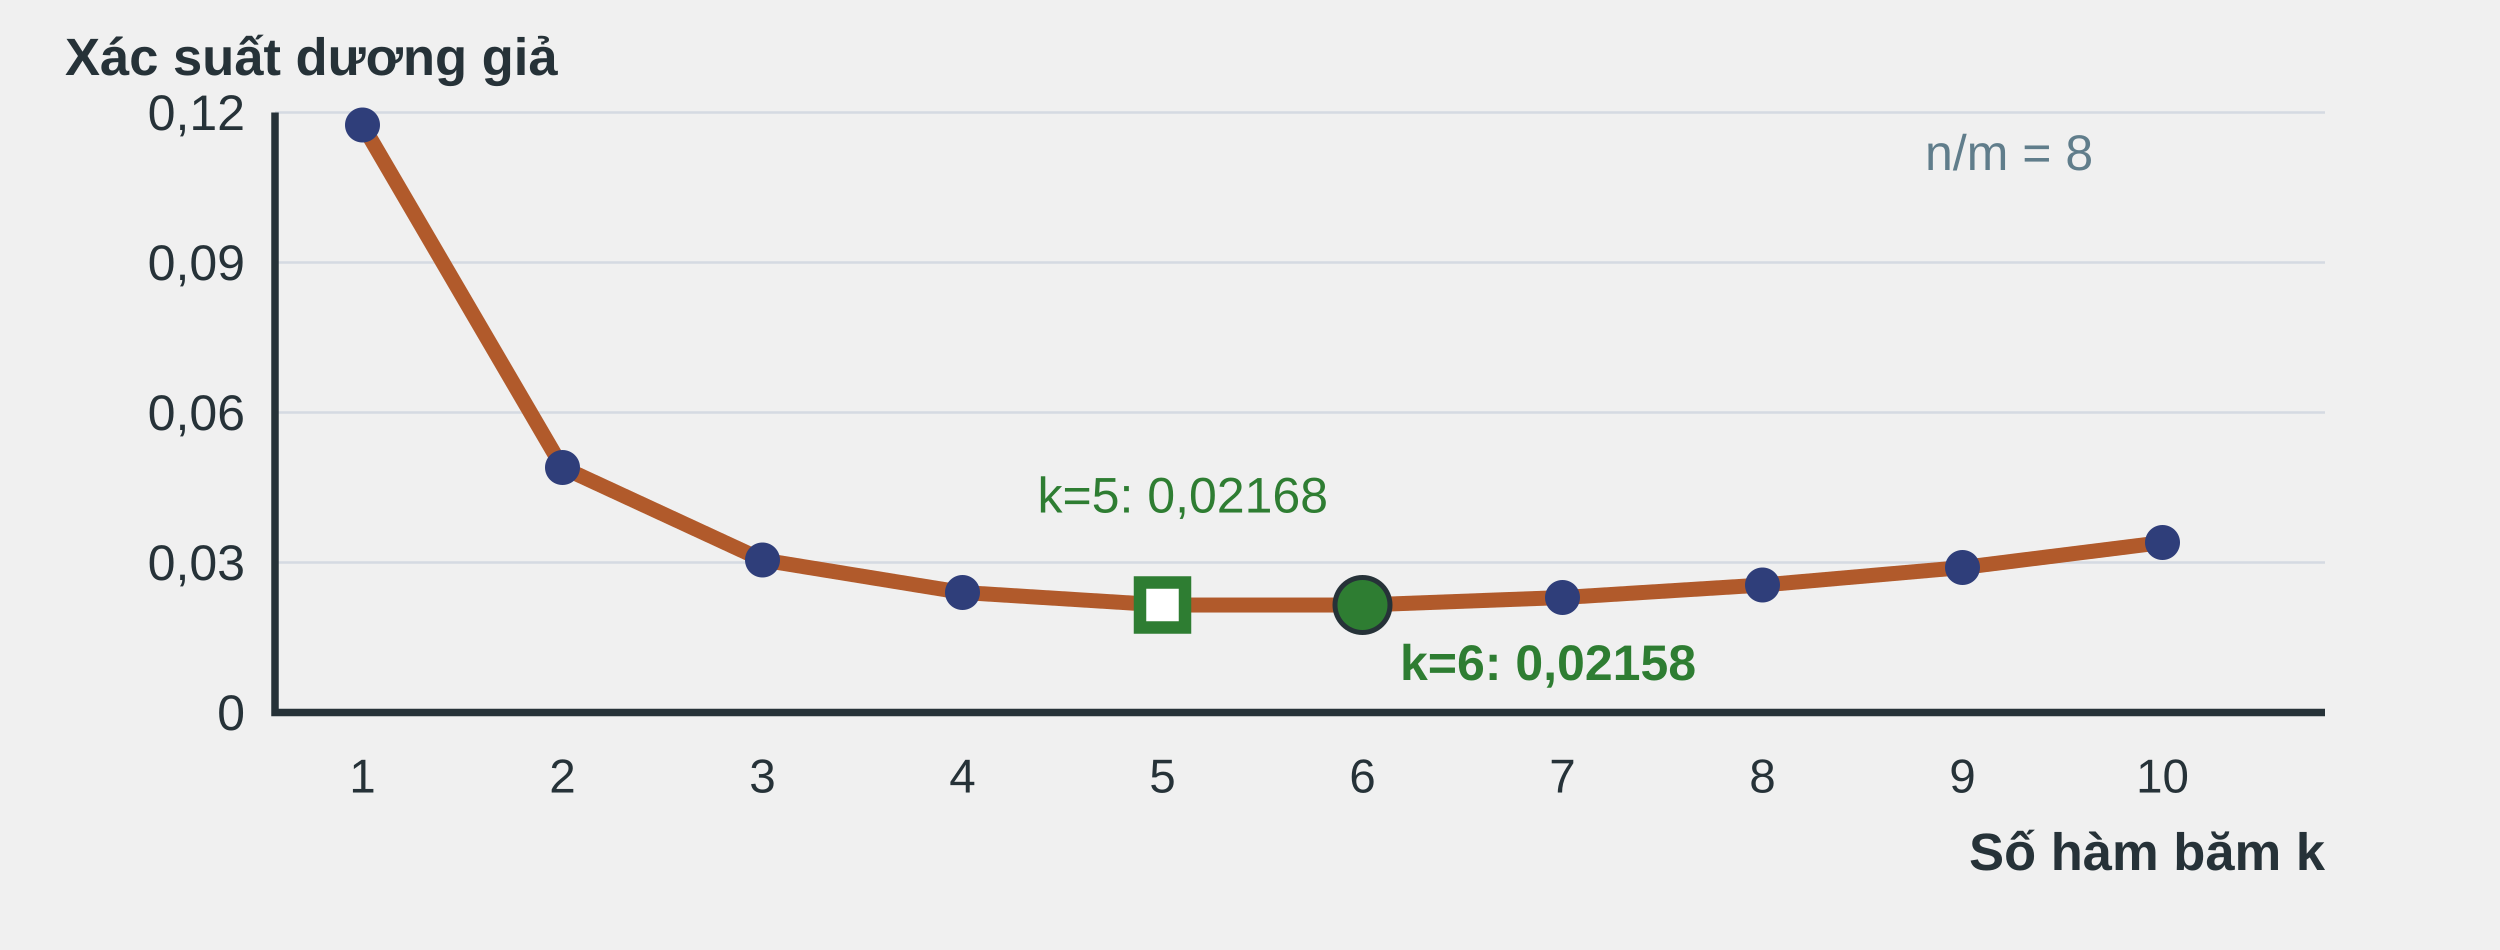
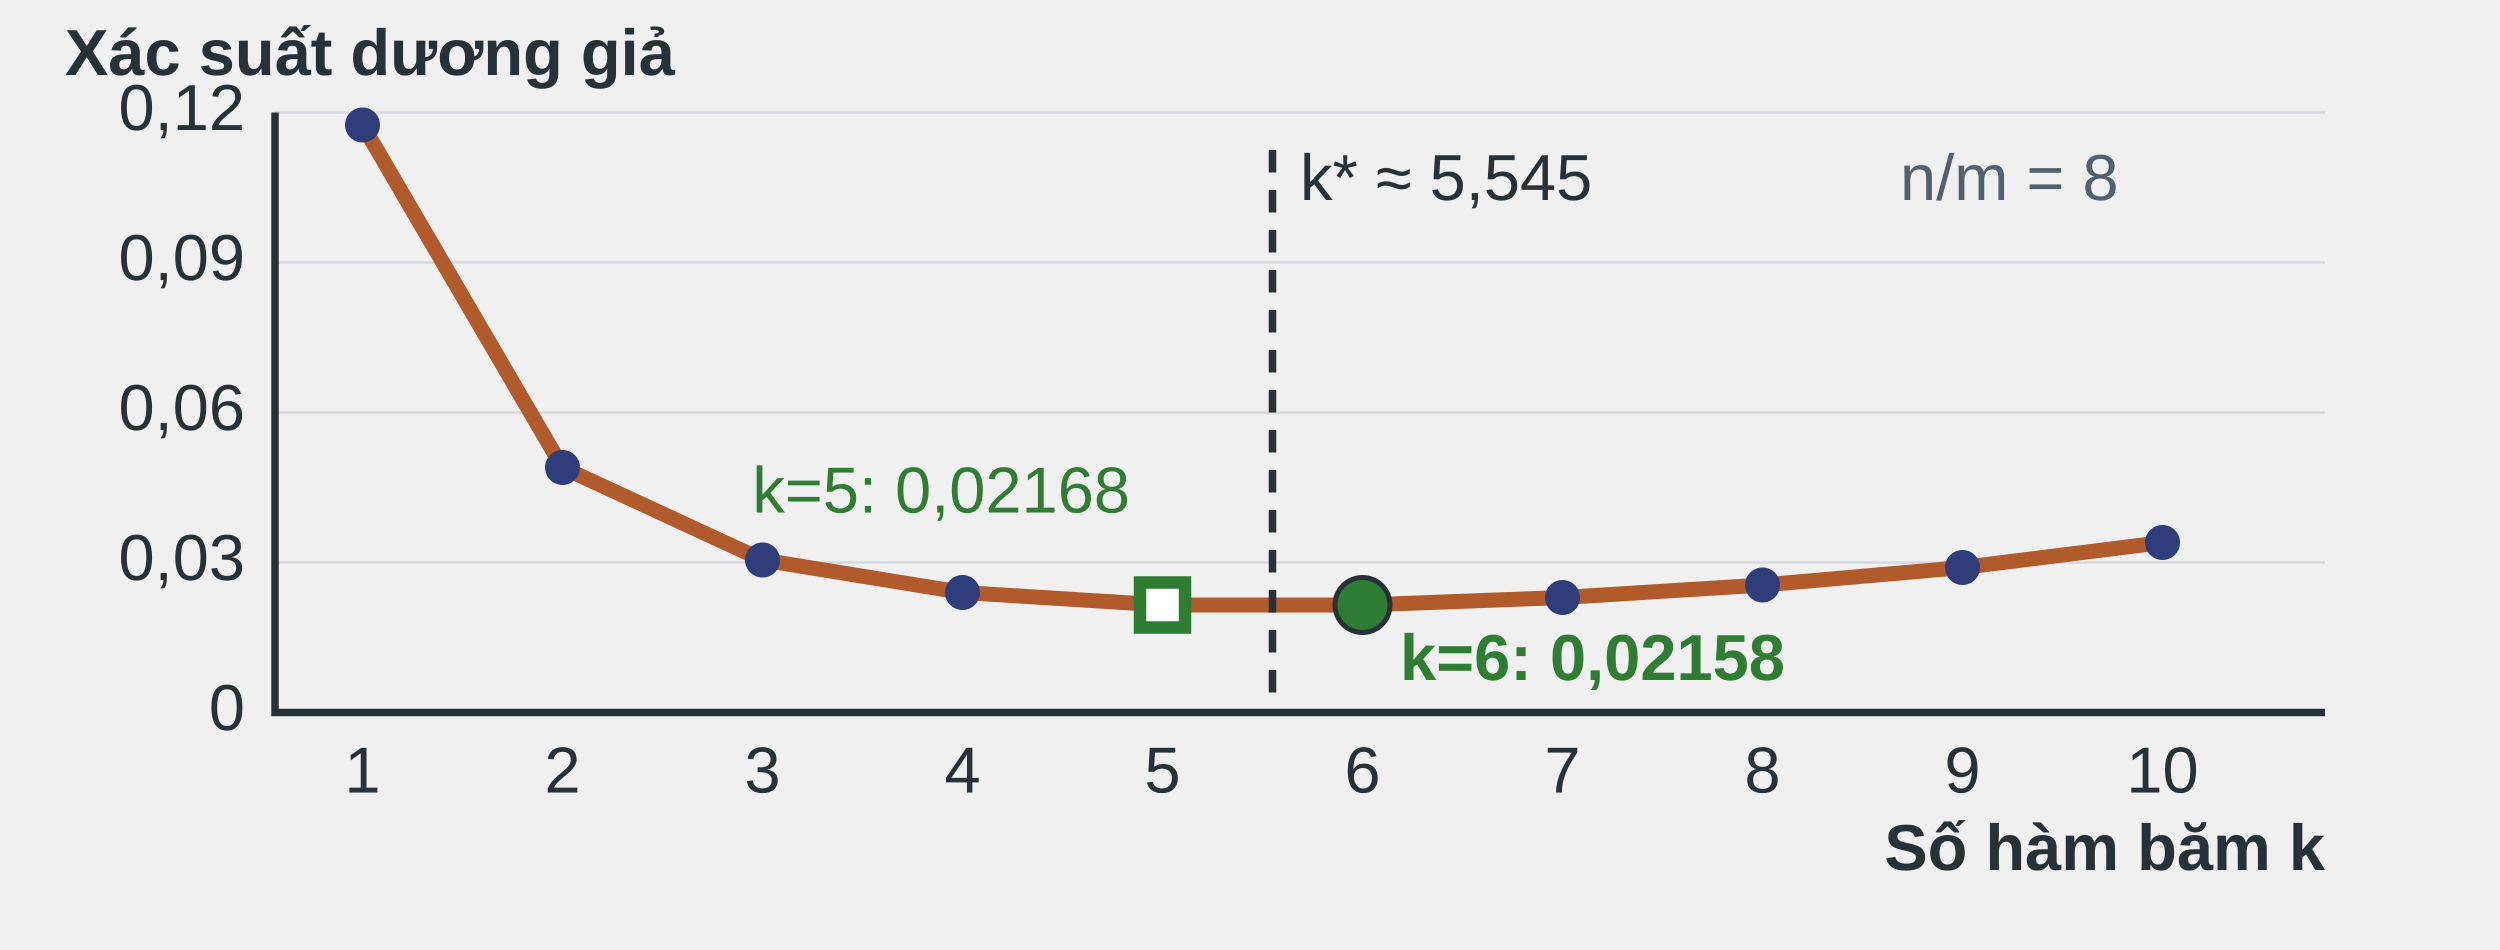
<svg xmlns="http://www.w3.org/2000/svg" viewBox="0 0 1000 380" role="img" aria-labelledby="fpr-title fpr-desc">
  <g font-family="Arial, sans-serif" fill="#263238">
    <g stroke="#d5dae2" stroke-width="1">
      <path d="M110 45H930M110 105H930M110 165H930M110 225H930M110 285H930" />
    </g>
    <path d="M110 45V285H930" fill="none" stroke="#263238" stroke-width="3" />
-     <g font-size="20" text-anchor="end">
+     <g font-size="26" text-anchor="end">
      <text x="98" y="52">0,12</text>
      <text x="98" y="112">0,09</text>
      <text x="98" y="172">0,06</text>
      <text x="98" y="232">0,03</text>
      <text x="98" y="292">0</text>
    </g>
-     <text x="26" y="30" font-size="21" font-weight="700">Xác suất dương giả</text>
-     <text x="930" y="348" font-size="21" font-weight="700" text-anchor="end">Số hàm băm k</text>
+     <text x="26" y="30" font-size="26" font-weight="700">Xác suất dương giả</text>
+     <text x="930" y="348" font-size="26" font-weight="700" text-anchor="end">Số hàm băm k</text>
    <polyline points="145,50 225,187 305,224 385,237 465,242 545,242 625,239 705,234 785,227 865,217" fill="none" stroke="#b15a2b" stroke-width="6" stroke-linejoin="round" />
    <g fill="#2f3e7a">
      <circle cx="145" cy="50" r="7" />
      <circle cx="225" cy="187" r="7" />
      <circle cx="305" cy="224" r="7" />
      <circle cx="385" cy="237" r="7" />
      <circle cx="625" cy="239" r="7" />
      <circle cx="705" cy="234" r="7" />
      <circle cx="785" cy="227" r="7" />
      <circle cx="865" cy="217" r="7" />
    </g>
    <rect x="456" y="233" width="18" height="18" fill="#fff" stroke="#2e7d32" stroke-width="5" />
    <circle cx="545" cy="242" r="11" fill="#2e7d32" stroke="#263238" stroke-width="2" />
-     <g font-size="19" text-anchor="middle">
+     <g font-size="26" text-anchor="middle">
      <text x="145" y="317">1</text>
      <text x="225" y="317">2</text>
      <text x="305" y="317">3</text>
      <text x="385" y="317">4</text>
      <text x="465" y="317">5</text>
      <text x="545" y="317">6</text>
      <text x="625" y="317">7</text>
      <text x="705" y="317">8</text>
      <text x="785" y="317">9</text>
      <text x="865" y="317">10</text>
    </g>
-     <g font-size="20">
-       <text x="415" y="205" fill="#2e7d32">k=5: 0,02168</text>
+     <g font-size="26">
+       <text x="452" y="205" text-anchor="end" fill="#2e7d32">k=5: 0,02168</text>
      <text x="560" y="272" fill="#2e7d32" font-weight="700">k=6: 0,02158</text>
-       <text x="770" y="68" fill="#607d8b">n/m = 8</text>
+       <text x="760" y="80" fill="#526070">n/m = 8</text>
    </g>
+     <path d="M509 60V285" stroke="#263238" stroke-width="3" stroke-dasharray="9 7" />
+     <text x="520" y="80" font-size="26">k* ≈ 5,545</text>
  </g>
</svg>
